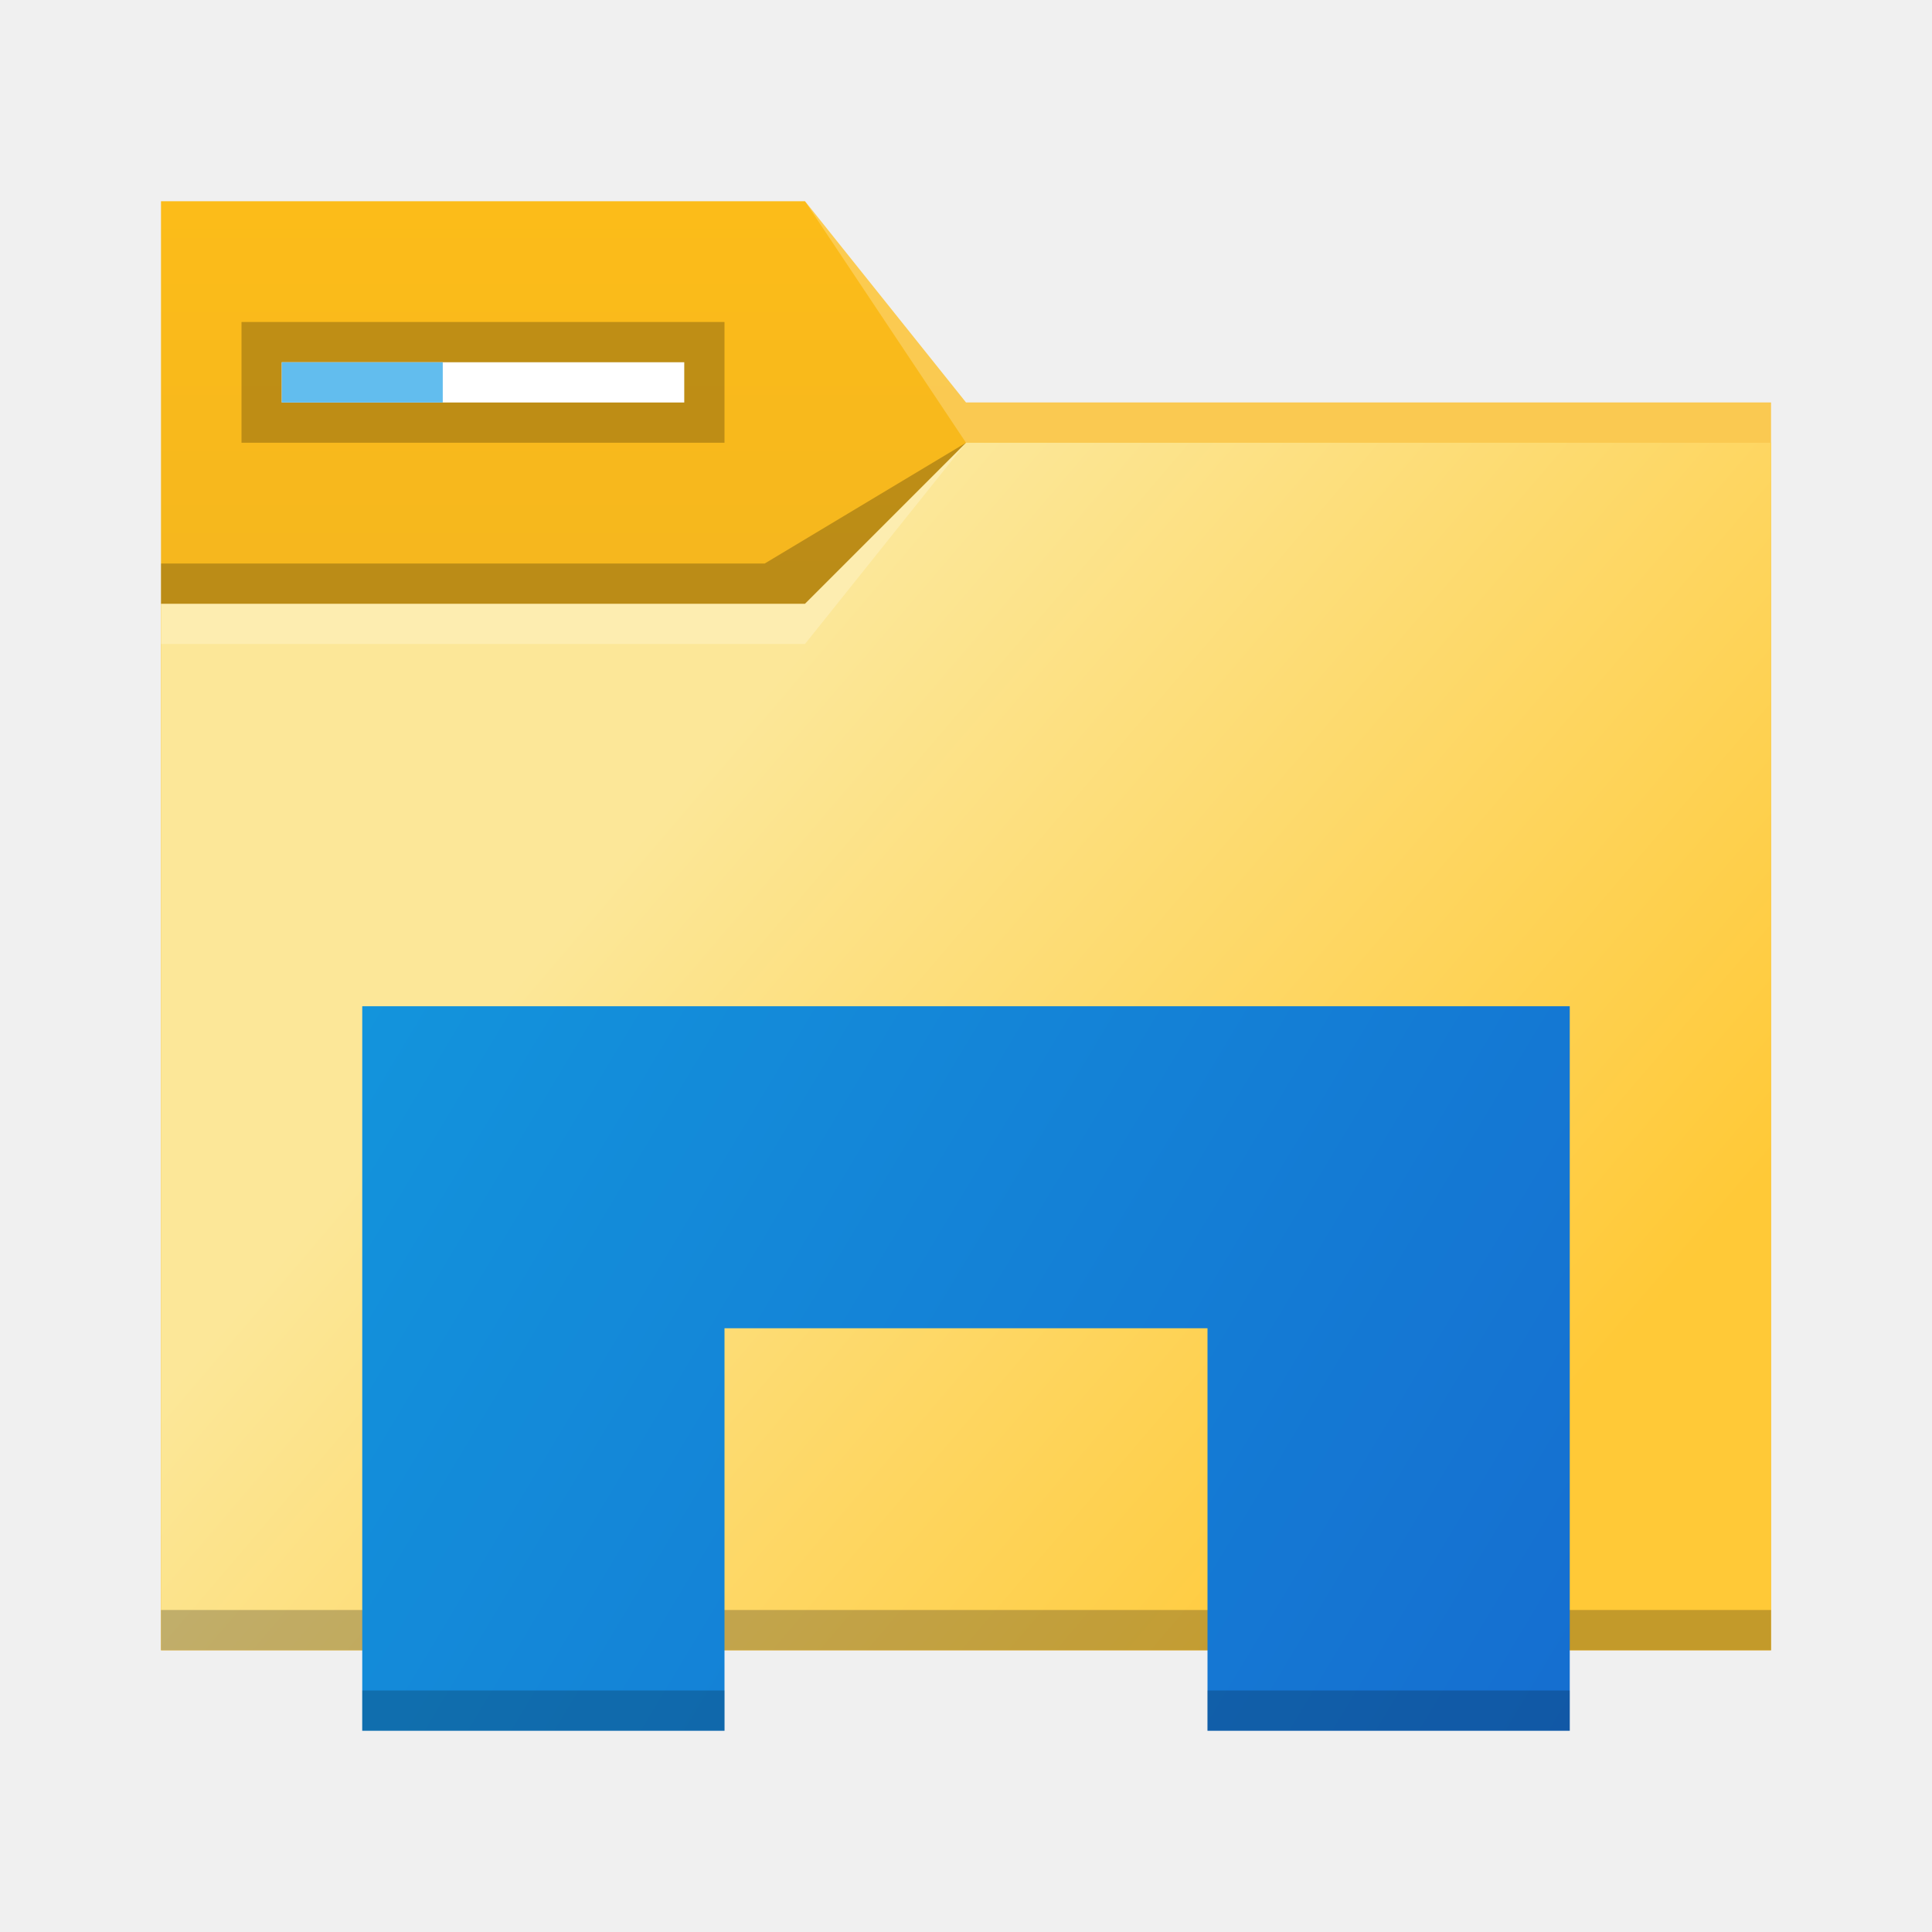
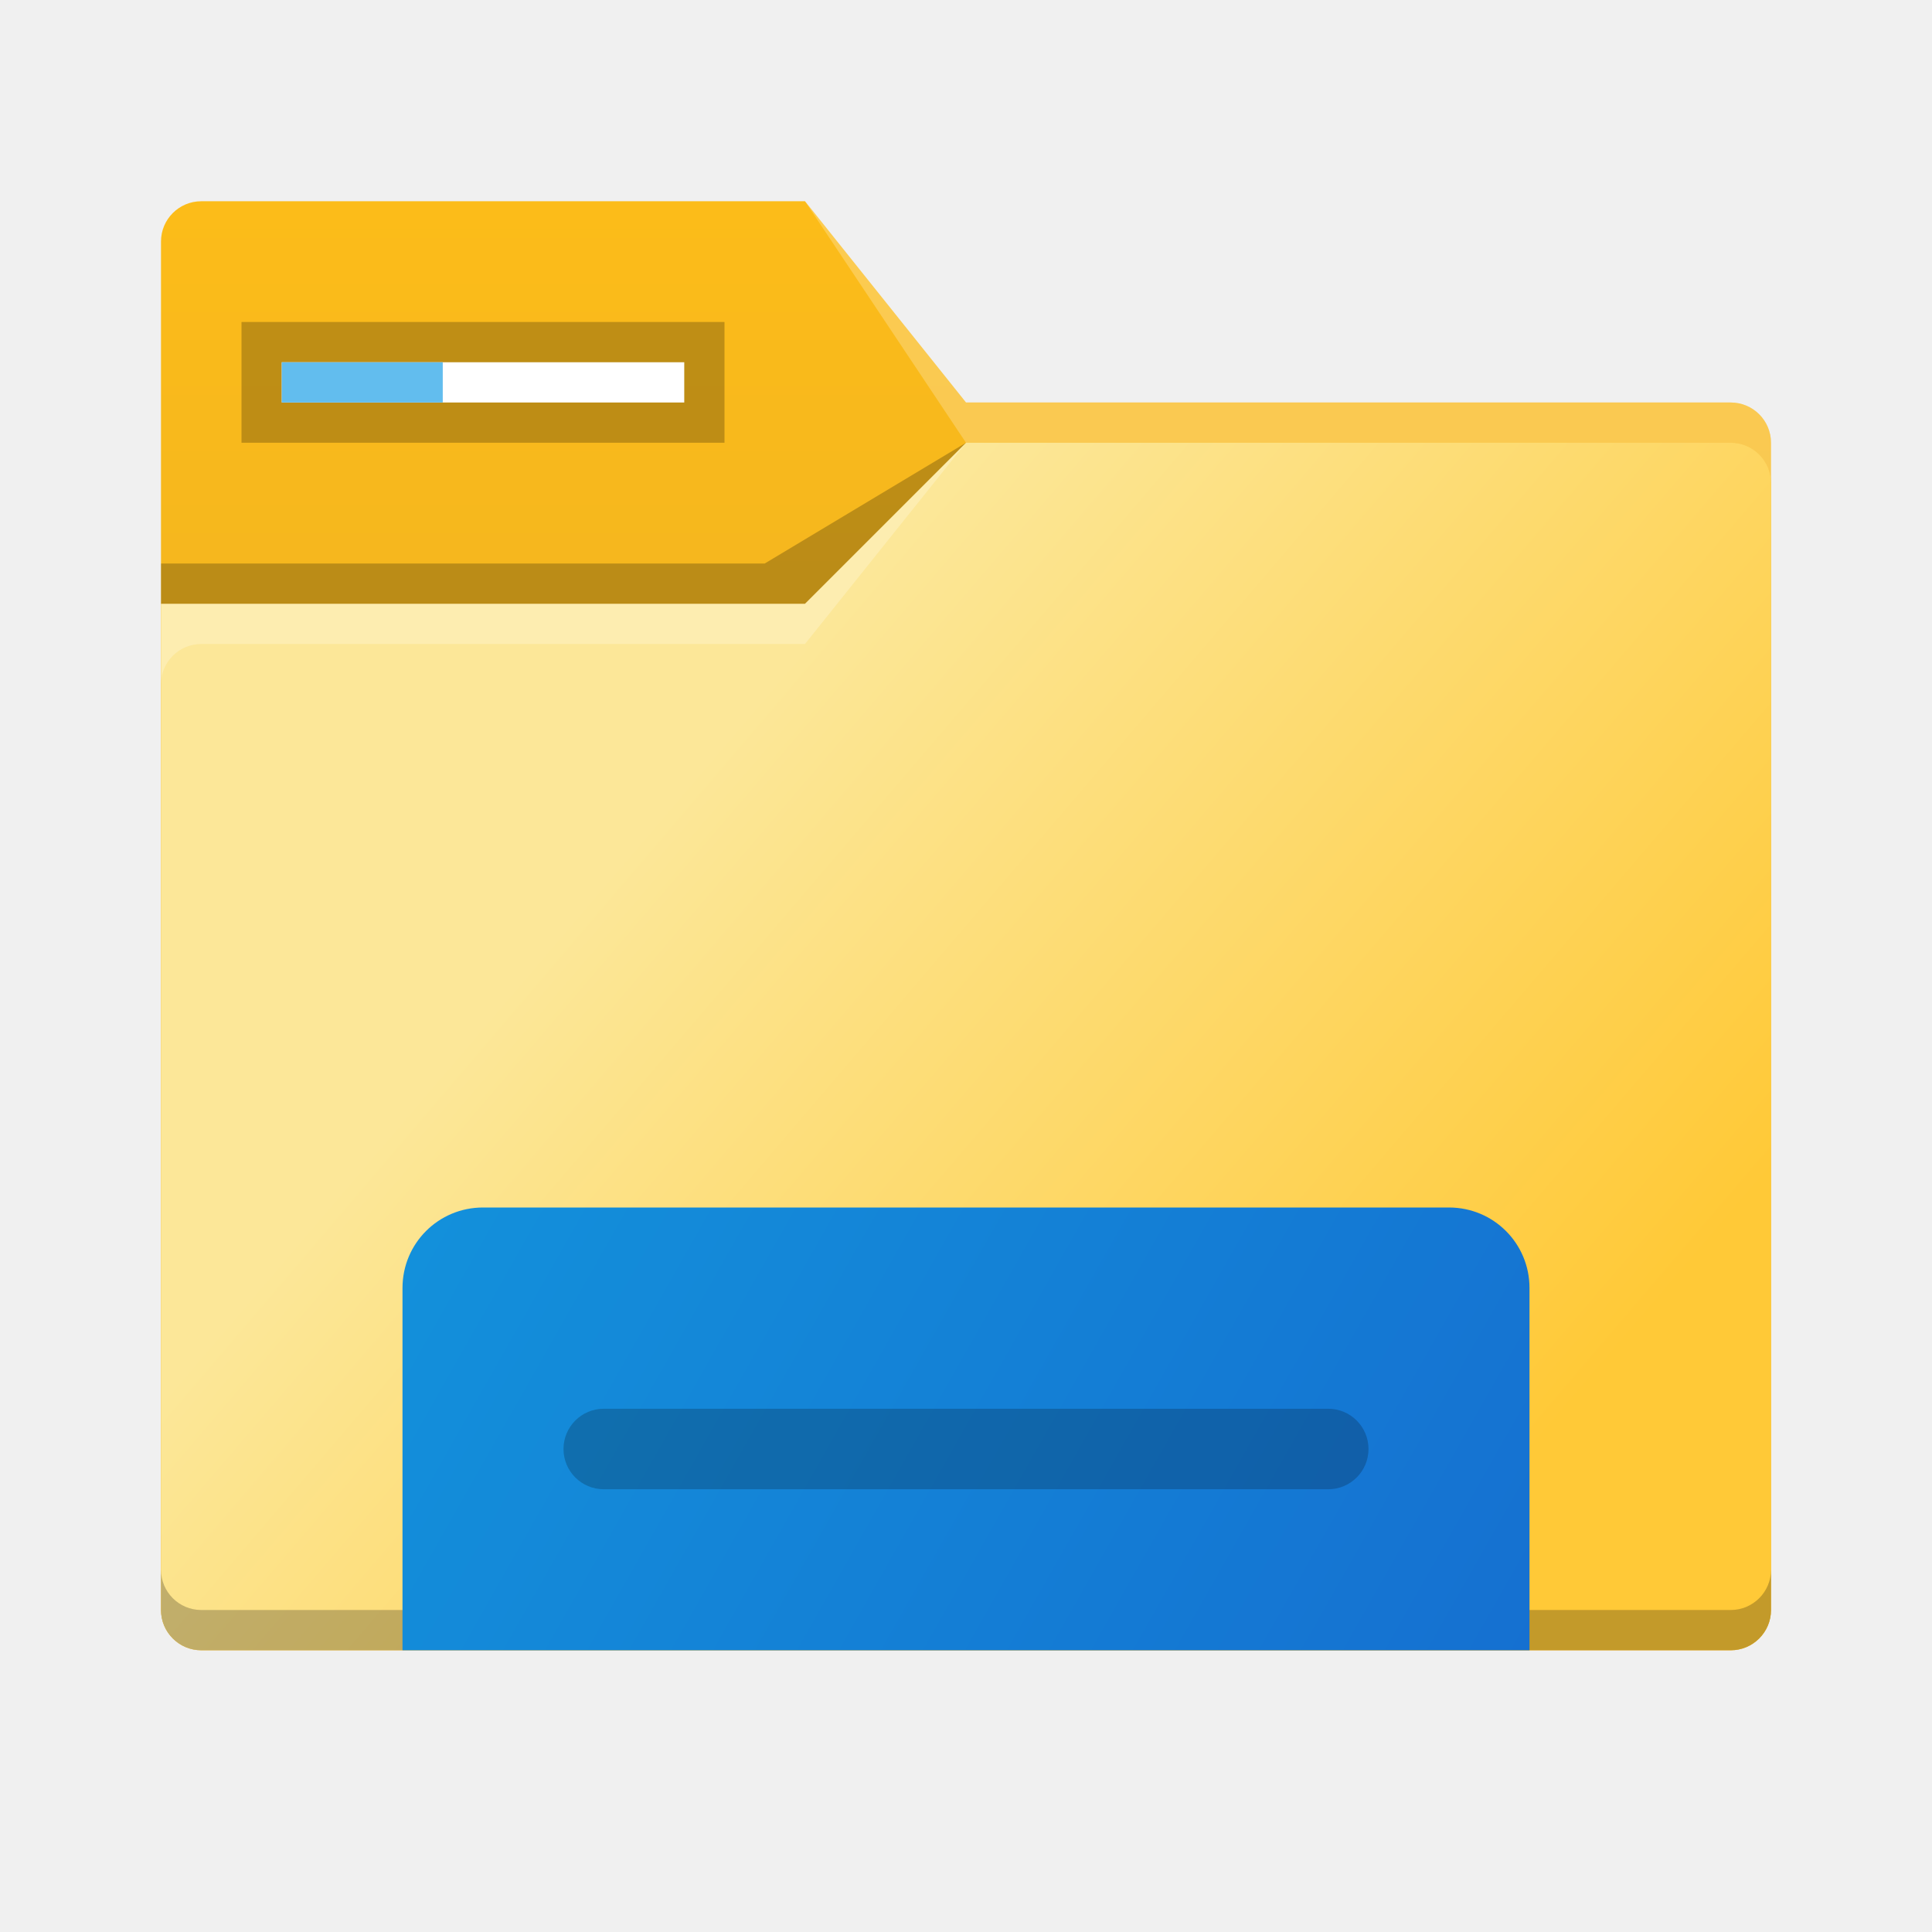
<svg xmlns="http://www.w3.org/2000/svg" xmlns:xlink="http://www.w3.org/1999/xlink" width="48" height="48" viewBox="0 0 48 48" id="svg4403" version="1.1">
  <defs id="defs4405">
    <linearGradient id="linearGradient1884">
      <stop style="stop-color:#1394dc;stop-opacity:1;" offset="0" id="stop1880" />
      <stop style="stop-color:#156ed0;stop-opacity:1" offset="1" id="stop1882" />
    </linearGradient>
    <linearGradient id="linearGradient1028">
      <stop style="stop-color:#fcbc19;stop-opacity:1;" offset="0" id="stop1024" />
      <stop style="stop-color:#f4b61f;stop-opacity:1" offset="1" id="stop1026" />
    </linearGradient>
    <linearGradient id="linearGradient4274">
      <stop id="stop4276" offset="0" style="stop-color:#ffffff;stop-opacity:1;" />
      <stop id="stop4278" offset="1" style="stop-color:#ffffff;stop-opacity:0.488" />
    </linearGradient>
    <linearGradient xlink:href="#linearGradient4274" id="linearGradient4217-2" gradientUnits="userSpaceOnUse" gradientTransform="matrix(0.6922471,0,0,0.6922471,-270.3719,-343.2147)" x1="390.571" y1="498.298" x2="442.571" y2="498.298" />
    <linearGradient xlink:href="#linearGradient4274" id="linearGradient4272-7" x1="390.571" y1="498.298" x2="442.571" y2="498.298" gradientUnits="userSpaceOnUse" gradientTransform="matrix(0.6922471,0,0,0.6922471,-271.0642,-343.2147)" />
    <linearGradient xlink:href="#linearGradient4274" id="linearGradient4217-8" gradientUnits="userSpaceOnUse" gradientTransform="matrix(0.6922471,0,0,0.6922471,-270.3712,654.1474)" x1="390.571" y1="498.298" x2="442.571" y2="498.298" />
    <linearGradient xlink:href="#linearGradient4274" id="linearGradient4217-6" gradientUnits="userSpaceOnUse" gradientTransform="matrix(0.6922471,0,0,0.6922471,-270.2715,1654.435)" x1="390.571" y1="498.298" x2="442.571" y2="498.298" />
-     <linearGradient xlink:href="#linearGradient4176-6" id="linearGradient4208" gradientUnits="userSpaceOnUse" x1="410.771" y1="504.298" x2="441.128" y2="529.387" gradientTransform="matrix(0.6896551,0,0,0.6666667,-263.2906,684.1635)" />
+     <linearGradient xlink:href="#linearGradient4176-6" id="linearGradient4208" gradientUnits="userSpaceOnUse" x1="410.771" y1="504.298" x2="441.128" y2="529.387" gradientTransform="matrix(0.6896551,0,0,0.6666667,-263.2906,-320.1987)" />
    <linearGradient xlink:href="#a" id="linearGradient4210" gradientUnits="userSpaceOnUse" x1="431.571" y1="518.798" x2="431.571" y2="543.798" gradientTransform="matrix(0.6666667,0,0,0.6666667,-260.7782,666.3845)" />
    <linearGradient id="a" y1="20" y2="44" x2="0" gradientUnits="userSpaceOnUse" gradientTransform="translate(447.2123,514.4414)">
      <stop style="stop-color:#ffffff;stop-opacity:1" offset="0" id="stop7" />
      <stop style="stop-color:#b5e1f6;stop-opacity:1" offset="1" id="stop9" />
    </linearGradient>
    <linearGradient id="linearGradient4501">
      <stop style="stop-color:#179577;stop-opacity:1;" offset="0" id="stop4497" />
      <stop style="stop-color:#1ec29a;stop-opacity:1" offset="1" id="stop4499" />
    </linearGradient>
    <linearGradient id="linearGradient4176-6">
      <stop style="stop-color:#fce798;stop-opacity:1" id="stop4174-6" />
      <stop offset="1" style="stop-color:#ffc937;stop-opacity:1" id="stop4176-6" />
    </linearGradient>
-     <linearGradient xlink:href="#linearGradient1028" id="linearGradient1030" x1="20" y1="1009.362" x2="20" y2="1020.362" gradientUnits="userSpaceOnUse" />
-     <linearGradient xlink:href="#linearGradient1884" id="linearGradient1886" x1="9" y1="1029.362" x2="39" y2="1047.362" gradientUnits="userSpaceOnUse" />
+     <linearGradient xlink:href="#linearGradient1028" id="linearGradient1030" x1="20" y1="1009.362" x2="20" y2="1020.362" gradientUnits="userSpaceOnUse" gradientTransform="translate(0,-1004.362)" />
+     <linearGradient xlink:href="#linearGradient1884" id="linearGradient988" x1="9" y1="1029.362" x2="39" y2="1046.362" gradientUnits="userSpaceOnUse" gradientTransform="translate(0,1)" />
  </defs>
  <g id="layer1" transform="translate(0,-1004.362)">
-     <path id="path4182" d="m 4,1009.362 h 16 l 4,5 h 20 v 31 H 4 Z" style="fill:url(#linearGradient1030);fill-opacity:1;fill-rule:evenodd;stroke:none;stroke-width:1px;stroke-linecap:butt;stroke-linejoin:miter;stroke-opacity:1" />
-     <path id="path4186" d="m 4,1019.362 h 16 l 4,-4 h 20 v 30 H 4 Z" style="fill:url(#linearGradient4208);fill-opacity:1;fill-rule:evenodd;stroke:none;stroke-width:1px;stroke-linecap:butt;stroke-linejoin:miter;stroke-opacity:1" />
-     <path d="m 4,1044.362 v 1 H 4.69 43.31 44 v -1 H 43.31 4.69 Z" id="path4192" style="fill-opacity:0.235" />
+     <path id="path4182" style="fill:url(#linearGradient1030);fill-opacity:1;fill-rule:evenodd;stroke:none;stroke-width:1px;stroke-linecap:butt;stroke-linejoin:miter;stroke-opacity:1" d="M 5,5 C 4.448,5 4,5.448 4,6 v 34 c -5e-6,0.552 0.448,1 1,1 h 38 c 0.552,0 1,-0.448 1,-1 V 11 c 5e-6,-0.552 -0.448,-1 -1,-1 H 24 L 20,5 Z" transform="translate(0,1004.362)" />
+     <path id="path4186" style="fill:url(#linearGradient4208);fill-opacity:1;fill-rule:evenodd;stroke:none;stroke-width:1px;stroke-linecap:butt;stroke-linejoin:miter;stroke-opacity:1" d="m 24,11 -4,4 H 4 v 25 c -5e-6,0.552 0.448,1 1,1 h 38 c 0.552,0 1,-0.448 1,-1 V 12 c 5e-6,-0.552 -0.448,-1 -1,-1 z" transform="translate(0,1004.362)" />
+     <path id="path4192" style="fill-opacity:0.235" d="m 4,39 v 1 c -5e-6,0.552 0.448,1 1,1 h 38 c 0.552,0 1,-0.448 1,-1 v -1 c 5e-6,0.552 -0.448,1 -1,1 H 5 C 4.448,40 4,39.552 4,39 Z" transform="translate(0,1004.362)" />
    <rect y="1012.362" x="6" height="3" width="12" id="rect4194" style="fill:#000000;fill-opacity:0.235;stroke:none" />
    <rect style="fill:#ffffff;fill-opacity:1;stroke:none" id="rect4196" width="10" height="1" x="7" y="1013.362" />
    <path id="path4198" d="M 7,1013.362 H 11 v 1 H 7 Z" style="fill:#62bdee;fill-opacity:1;stroke:none" />
-     <path d="m 20,1009.362 4,6 h 1 19 v -1 H 25 24 Z" id="path4282" style="opacity:1;fill:#ffffff;fill-opacity:0.235;fill-rule:evenodd" />
-     <path style="opacity:1;fill:#ffffff;fill-opacity:0.235;fill-rule:evenodd" id="path4224-3-6" d="m 4,1019.362 v 1 h 16 l 4,-5 -4,4 z" />
+     <path id="path4282" style="opacity:1;fill:#ffffff;fill-opacity:0.235;fill-rule:evenodd" d="m 20,5 4,6 h 1 18 c 0.552,0 1,0.448 1,1 v -1 c 5e-6,-0.552 -0.448,-1 -1,-1 H 25 24 Z" transform="translate(0,1004.362)" />
+     <path id="path4224-3-6" style="opacity:1;fill:#ffffff;fill-opacity:0.235;fill-rule:evenodd" d="m 24,11 -4,4 H 4 v 1 1 c -5e-6,-0.552 0.448,-1 1,-1 h 15 z" transform="translate(0,1004.362)" />
    <path d="m 4,1018.362 v 1 h 16 l 4,-4 -5,3 z" id="path4310" style="fill:#000000;fill-opacity:0.235;fill-rule:evenodd" />
-     <path style="fill:url(#linearGradient1886);fill-opacity:1" d="m 9,1029.362 h 30 l 1e-5,18 h -9 v -10 H 18 v 10 H 9 Z" id="path4183" />
-     <path style="fill:#000000;fill-opacity:1;stroke-width:0.949;opacity:0.2" d="m 30,1046.362 h 9 v 1 h -9 z" id="rect4204" />
-     <path id="path4185" d="m 9,1046.362 h 9 v 1 H 9 Z" style="fill:#000000;fill-opacity:1;stroke-width:0.949;opacity:0.2" />
+     <path id="rect882" style="opacity:1;fill:url(#linearGradient988);stroke-width:0.812" d="m 12,1034.362 h 24 c 1.108,0 2,0.892 2,2 v 9 H 10 v -9 c 0,-1.108 0.892,-2 2,-2 z" />
+     <rect style="opacity:0.2;fill:#000000;stroke-width:0.881" id="rect4701" width="20" height="2" x="14" y="1039.362" ry="1" />
  </g>
</svg>
